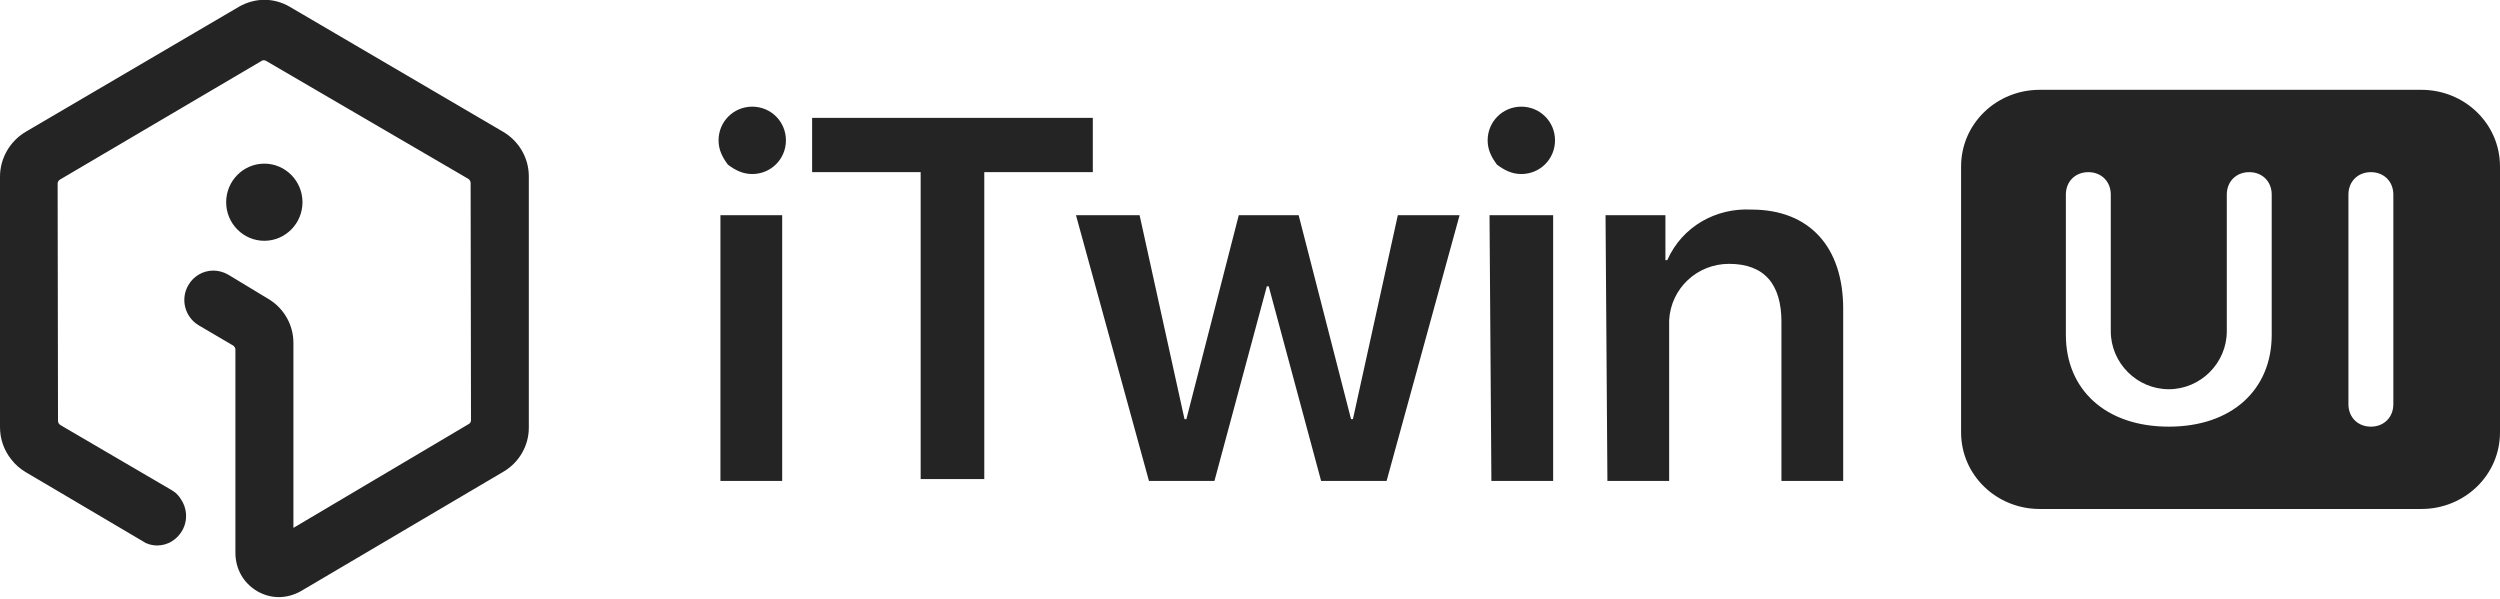
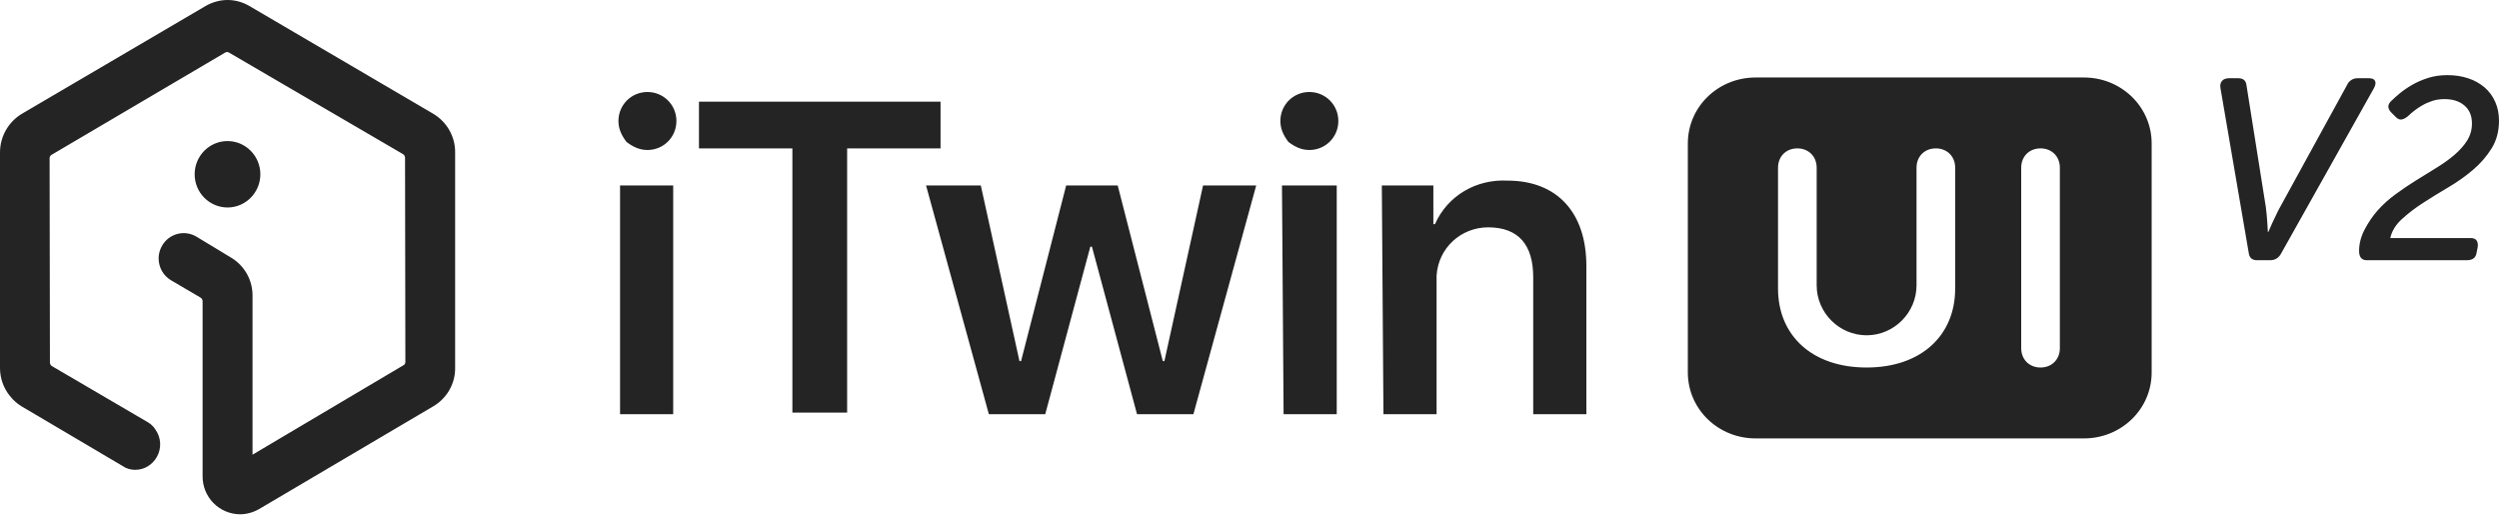
- <svg xmlns="http://www.w3.org/2000/svg" width="133.6" height="32" viewBox="0 0 133.6 32" fill="#242424">
-   <path d="M42,7.5c0,1-.8,1.8-1.8,1.8-.5,0-.9-.2-1.3-.5-.3-.4-.5-.8-.5-1.3,0-1,.8-1.8,1.8-1.8s1.8,.8,1.8,1.8Zm-3.5,18.2h3.3V11.5h-3.3v14.2ZM26.9,7.05L15.48,.36c-.41-.24-.88-.37-1.35-.37-.47,0-.94,.13-1.36,.37L1.38,7.04c-.85,.5-1.38,1.42-1.38,2.4v13.39c0,.64,.22,1.25,.61,1.73,.21,.27,.46,.49,.76,.67l.29,.17,.68,.4,5.47,3.23h.01c.18,.08,.38,.12,.58,.12,.56,0,1.06-.31,1.34-.8,.31-.55,.26-1.21-.09-1.7-.08-.13-.18-.24-.3-.34l-.18-.12-5.66-3.31-.29-.17c-.07-.05-.12-.13-.12-.21l-.02-12.69c0-.08,.04-.16,.12-.21L13.97,3.26c.03-.03,.08-.04,.13-.04,.04,0,.09,.01,.13,.04l10.8,6.3c.07,.05,.12,.13,.12,.22l.02,12.67c0,.09-.04,.17-.12,.21l-9.37,5.55v-9.89c0-.96-.51-1.85-1.33-2.34l-2.15-1.3c-.24-.14-.52-.22-.8-.22-.55,0-1.06,.3-1.33,.77-.44,.74-.2,1.7,.54,2.15l1.84,1.08c.08,.05,.13,.14,.13,.22v10.86c0,.86,.43,1.62,1.16,2.05,.36,.21,.76,.32,1.16,.32,.4,0,.81-.11,1.18-.32l10.82-6.38c.84-.49,1.36-1.39,1.36-2.35V9.42c0-.97-.52-1.87-1.36-2.37Zm-12.774,5.818c1.124,0,2.039-.925,2.039-2.061,0-1.137-.915-2.062-2.039-2.062-1.125,0-2.04,.925-2.04,2.062,0,1.136,.915,2.061,2.04,2.061ZM58.4,6.3h-15v2.9h5.8V25.6h3.4V9.2h5.8v-2.9Zm75.2,2.6v14.2c0,2.3-1.9,4.1-4.2,4.1h-20.4c-2.3,0-4.2-1.8-4.2-4.1V8.9c0-2.3,1.9-4.1,4.2-4.1h20.4c2.3,0,4.2,1.8,4.2,4.1Zm-12.2,1.5c0-.7-.5-1.2-1.2-1.2s-1.2,.5-1.2,1.2v7.3c0,1.7-1.4,3.1-3.1,3.1s-3.1-1.4-3.1-3.1v-7.3c0-.7-.5-1.2-1.2-1.2-.7,0-1.2,.5-1.2,1.2v7.5c0,2.9,2.1,4.9,5.5,4.9s5.5-2,5.5-4.9v-7.5Zm6.5,0c0-.7-.5-1.2-1.2-1.2s-1.2,.5-1.2,1.2v11.2c0,.7,.5,1.2,1.2,1.2s1.2-.5,1.2-1.2V10.4Zm-55.6,12h-.1l-2.8-10.9h-3.2l-2.8,10.9h-.1l-2.4-10.9h-3.4l3.9,14.2h3.5l2.8-10.4h.1l2.8,10.4h3.5l3.9-14.2h-3.3l-2.4,10.9Zm21.3-11.2c-1.9-.1-3.7,.9-4.5,2.7h-.1v-2.4h-3.2l.1,14.2h3.3v-8.6c.1-1.7,1.5-3,3.2-3,1.9,0,2.8,1.1,2.8,3.1v8.5h3.3v-9.2c0-3.3-1.8-5.3-4.9-5.3Zm-12.3-5.5c-1,0-1.8,.8-1.8,1.8,0,.5,.2,.9,.5,1.3,.4,.3,.8,.5,1.3,.5,1,0,1.8-.8,1.8-1.8s-.8-1.8-1.8-1.8Zm-1.6,20h3.3V11.5h-3.4l.1,14.2Z" />
+ <svg xmlns="http://www.w3.org/2000/svg" width="155.167" height="31.92" viewBox="0 0 155.167 31.92" fill="#242424">
+   <path d="M42 7.51c0 1-.8 1.8-1.8 1.8-.5 0-.9-.2-1.3-.5-.3-.4-.5-.8-.5-1.3 0-1 .8-1.8 1.8-1.8s1.8.8 1.8 1.8Zm-3.5 18.2h3.3v-14.2h-3.3v14.2ZM26.9 7.06 15.48.37C15.07.13 14.6 0 14.13 0c-.47 0-.94.13-1.36.37L1.38 7.05A2.8 2.8 0 0 0 0 9.45v13.39c0 .64.22 1.25.61 1.73.21.27.46.49.76.67l.29.17.68.4 5.47 3.23h.01c.18.08.38.12.58.12.56 0 1.06-.31 1.34-.8.31-.55.26-1.21-.09-1.7-.08-.13-.18-.24-.3-.34l-.18-.12-5.66-3.31-.29-.17a.272.272 0 0 1-.12-.21L3.08 9.82c0-.08.04-.16.12-.21l10.77-6.34c.03-.03.08-.04.13-.04.04 0 .09.01.13.04l10.8 6.3c.07.05.12.13.12.22l.02 12.67c0 .09-.04.17-.12.21l-9.37 5.55v-9.89c0-.96-.51-1.85-1.33-2.34l-2.15-1.3a1.542 1.542 0 0 0-2.13.55c-.44.74-.2 1.7.54 2.15l1.84 1.08c.08.05.13.14.13.22v10.86a2.342 2.342 0 0 0 2.32 2.37c.4 0 .81-.11 1.18-.32l10.82-6.38c.84-.49 1.36-1.39 1.36-2.35V9.43c0-.97-.52-1.87-1.36-2.37Zm-12.774 5.818c1.124 0 2.04-.925 2.04-2.061 0-1.137-.916-2.062-2.04-2.062-1.125 0-2.04.925-2.04 2.062 0 1.136.915 2.06 2.04 2.06ZM58.4 6.31h-15v2.9h5.8v16.4h3.4V9.21h5.8v-2.9Zm75.2 2.6v14.2c0 2.3-1.9 4.1-4.2 4.1H109c-2.3 0-4.2-1.8-4.2-4.1V8.91c0-2.3 1.9-4.1 4.2-4.1h20.4c2.3 0 4.2 1.8 4.2 4.1Zm-12.2 1.5c0-.7-.5-1.2-1.2-1.2s-1.2.5-1.2 1.2v7.3c0 1.7-1.4 3.1-3.1 3.1s-3.1-1.4-3.1-3.1v-7.3c0-.7-.5-1.2-1.2-1.2s-1.2.5-1.2 1.2v7.5c0 2.9 2.1 4.9 5.5 4.9s5.5-2 5.5-4.9v-7.5Zm6.5 0c0-.7-.5-1.2-1.2-1.2s-1.2.5-1.2 1.2v11.2c0 .7.5 1.2 1.2 1.2s1.2-.5 1.2-1.2v-11.2Zm-55.6 12h-.1l-2.8-10.9h-3.2l-2.8 10.9h-.1l-2.4-10.9h-3.4l3.9 14.2h3.5l2.8-10.4h.1l2.8 10.4h3.5l3.9-14.2h-3.3l-2.4 10.9Zm21.3-11.2c-1.9-.1-3.7.9-4.5 2.7H89v-2.4h-3.2l.1 14.2h3.3v-8.6c.1-1.7 1.5-3 3.2-3 1.9 0 2.8 1.1 2.8 3.1v8.5h3.3v-9.2c0-3.3-1.8-5.3-4.9-5.3Zm-12.3-5.5c-1 0-1.8.8-1.8 1.8 0 .5.2.9.5 1.3.4.3.8.5 1.3.5 1 0 1.8-.8 1.8-1.8s-.8-1.8-1.8-1.8Zm-1.6 20H83v-14.2h-3.4l.1 14.2Zm58.171-20.247c-.032-.182 0-.328.096-.44.095-.113.245-.168.448-.168h.56c.309 0 .48.144.512.432l1.2 7.552c.02.149.04.317.056.504s.03.355.04.503c.01.193.02.374.031.545h.033l.24-.545c.074-.148.154-.316.24-.503.085-.187.17-.355.256-.504l4.143-7.552a.71.71 0 0 1 .689-.432h.672c.202 0 .33.055.384.168.053.112.032.258-.064.44l-5.76 10.255c-.15.289-.379.433-.688.433h-.817c-.298 0-.468-.144-.511-.433l-1.76-10.255Zm8.608 10.111c0-.447.115-.89.344-1.327s.493-.827.792-1.168c.33-.374.704-.713 1.12-1.016.416-.304.842-.593 1.28-.865l1.28-.792c.416-.255.787-.522 1.112-.8s.586-.573.784-.887a1.96 1.96 0 0 0 .296-1.064c0-.47-.155-.837-.464-1.104-.31-.267-.725-.4-1.248-.4-.266 0-.514.037-.744.111-.23.075-.44.168-.632.28a4.473 4.473 0 0 0-.88.665c-.14.117-.27.186-.392.208s-.242-.027-.36-.144l-.24-.24c-.277-.256-.305-.501-.08-.736a8.49 8.49 0 0 1 .544-.489c.224-.186.482-.365.776-.535.293-.17.624-.315.992-.432.368-.118.77-.176 1.208-.176.47 0 .901.066 1.296.2a3.01 3.01 0 0 1 1.016.567c.282.246.501.545.656.896.155.352.232.742.232 1.169 0 .65-.152 1.221-.456 1.712s-.69.936-1.16 1.336-.982.762-1.536 1.088c-.555.325-1.083.65-1.584.976a9.68 9.68 0 0 0-1.312 1.008c-.373.346-.608.733-.704 1.16h4.992c.18 0 .307.053.376.16s.088.25.056.431l-.064.32c-.043.31-.246.465-.608.465h-6.208c-.32 0-.48-.192-.48-.577Z" class="d" />
</svg>
